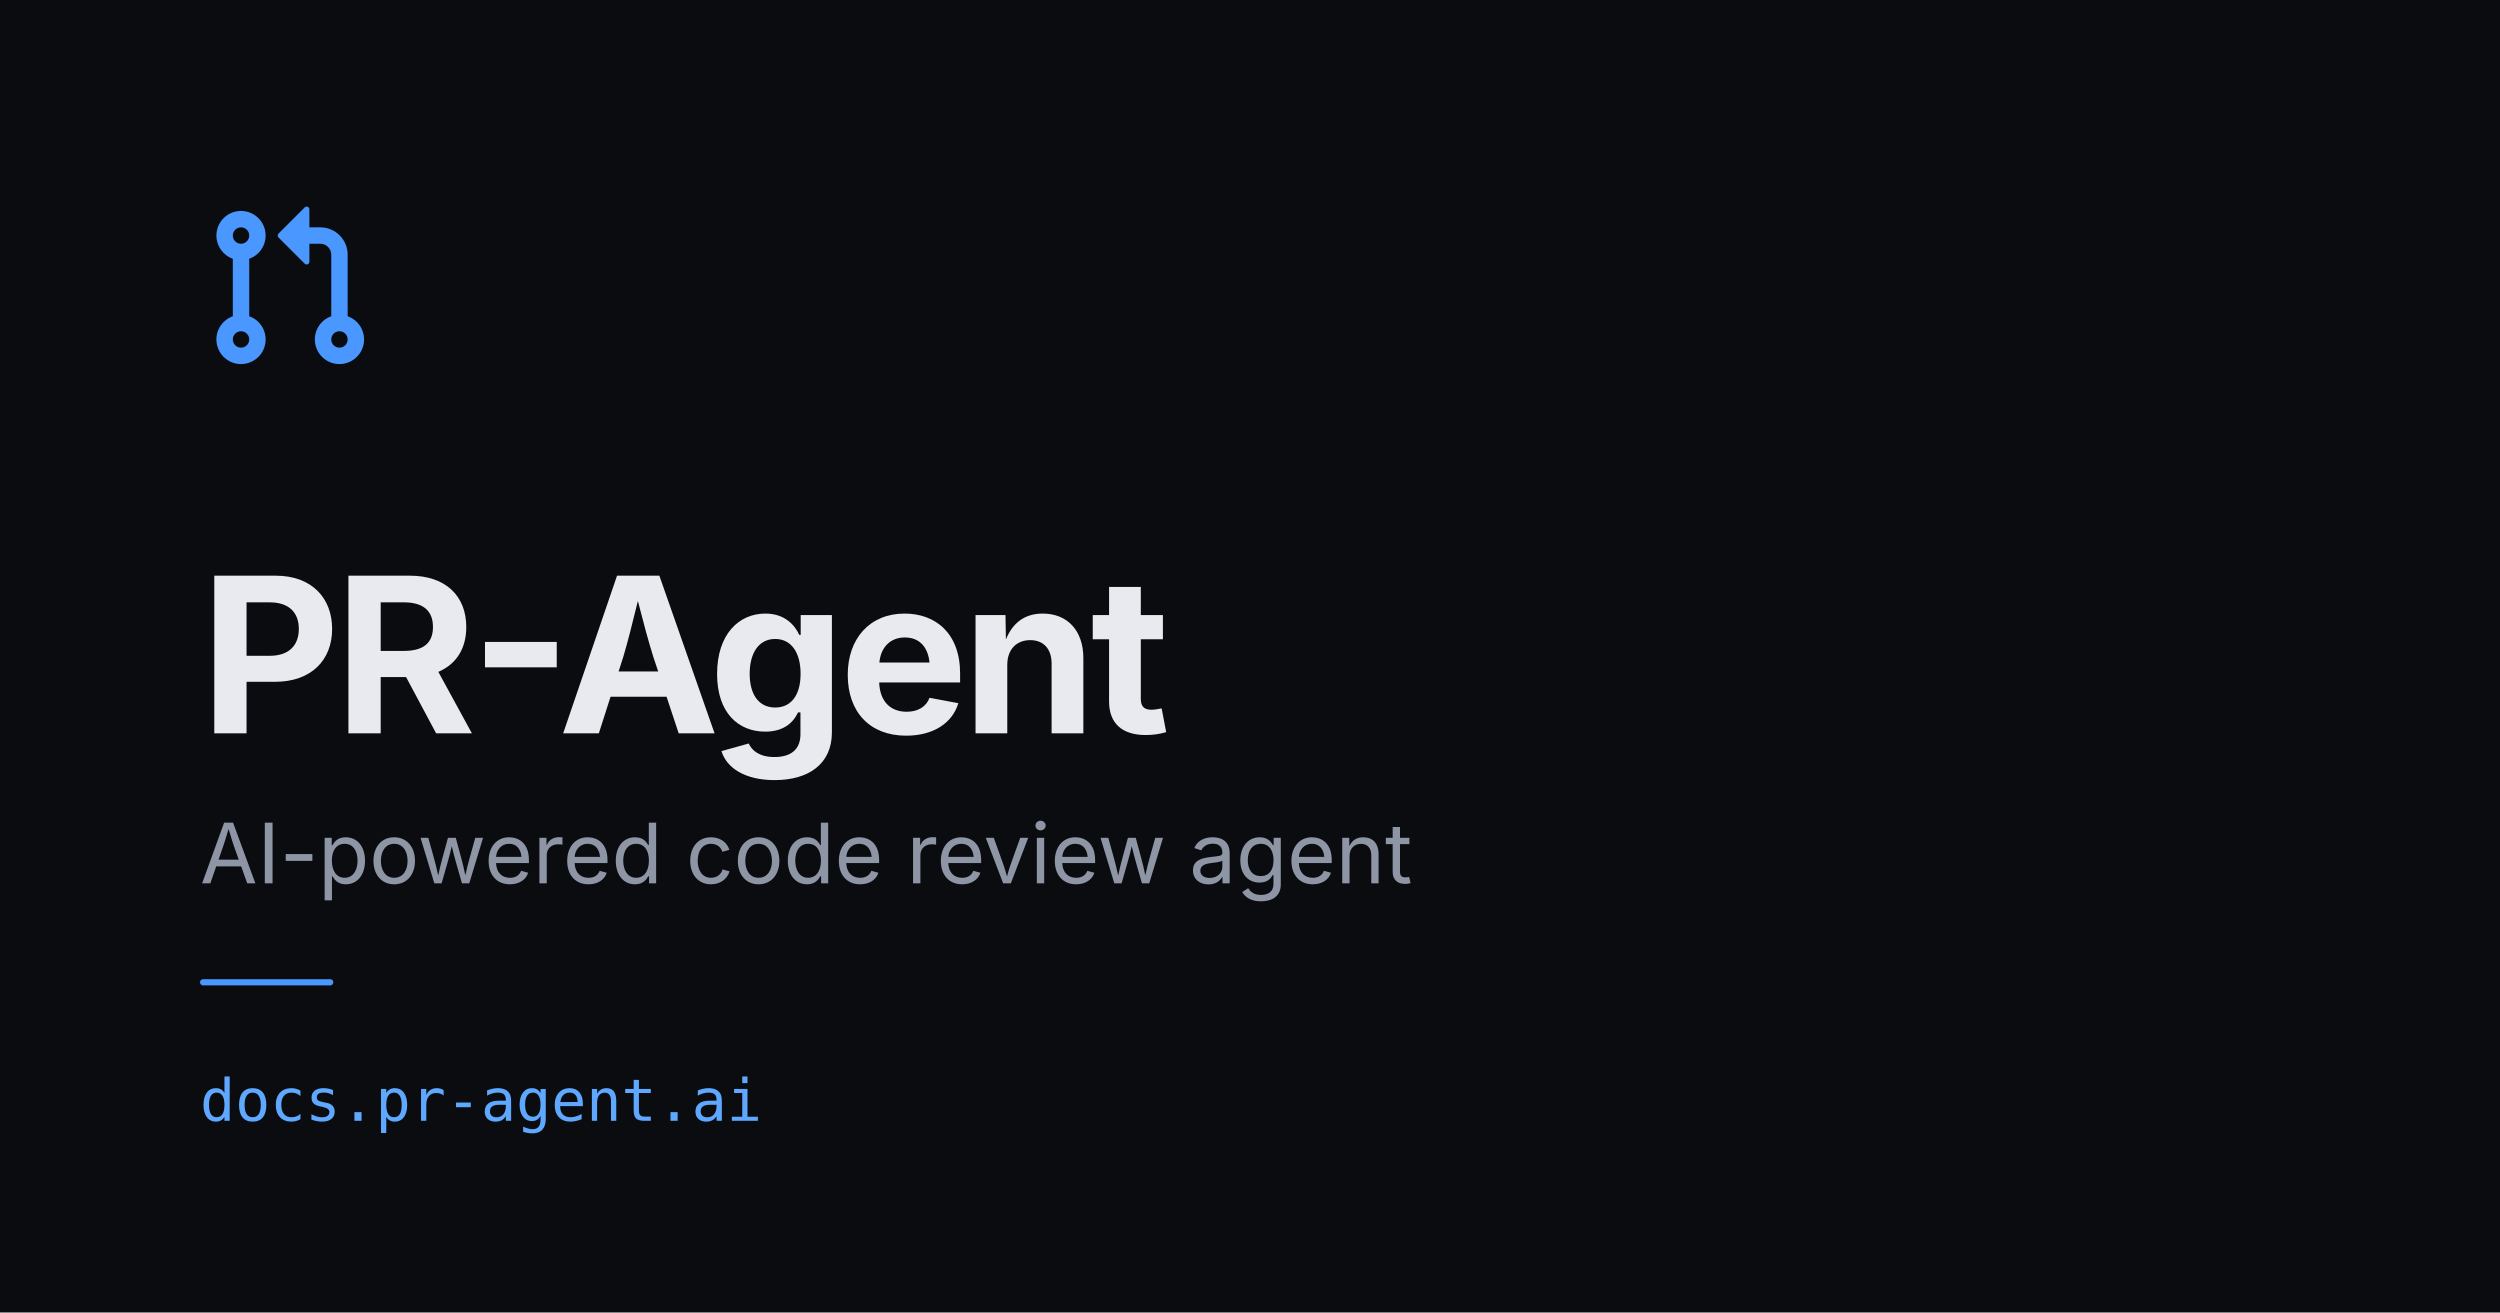
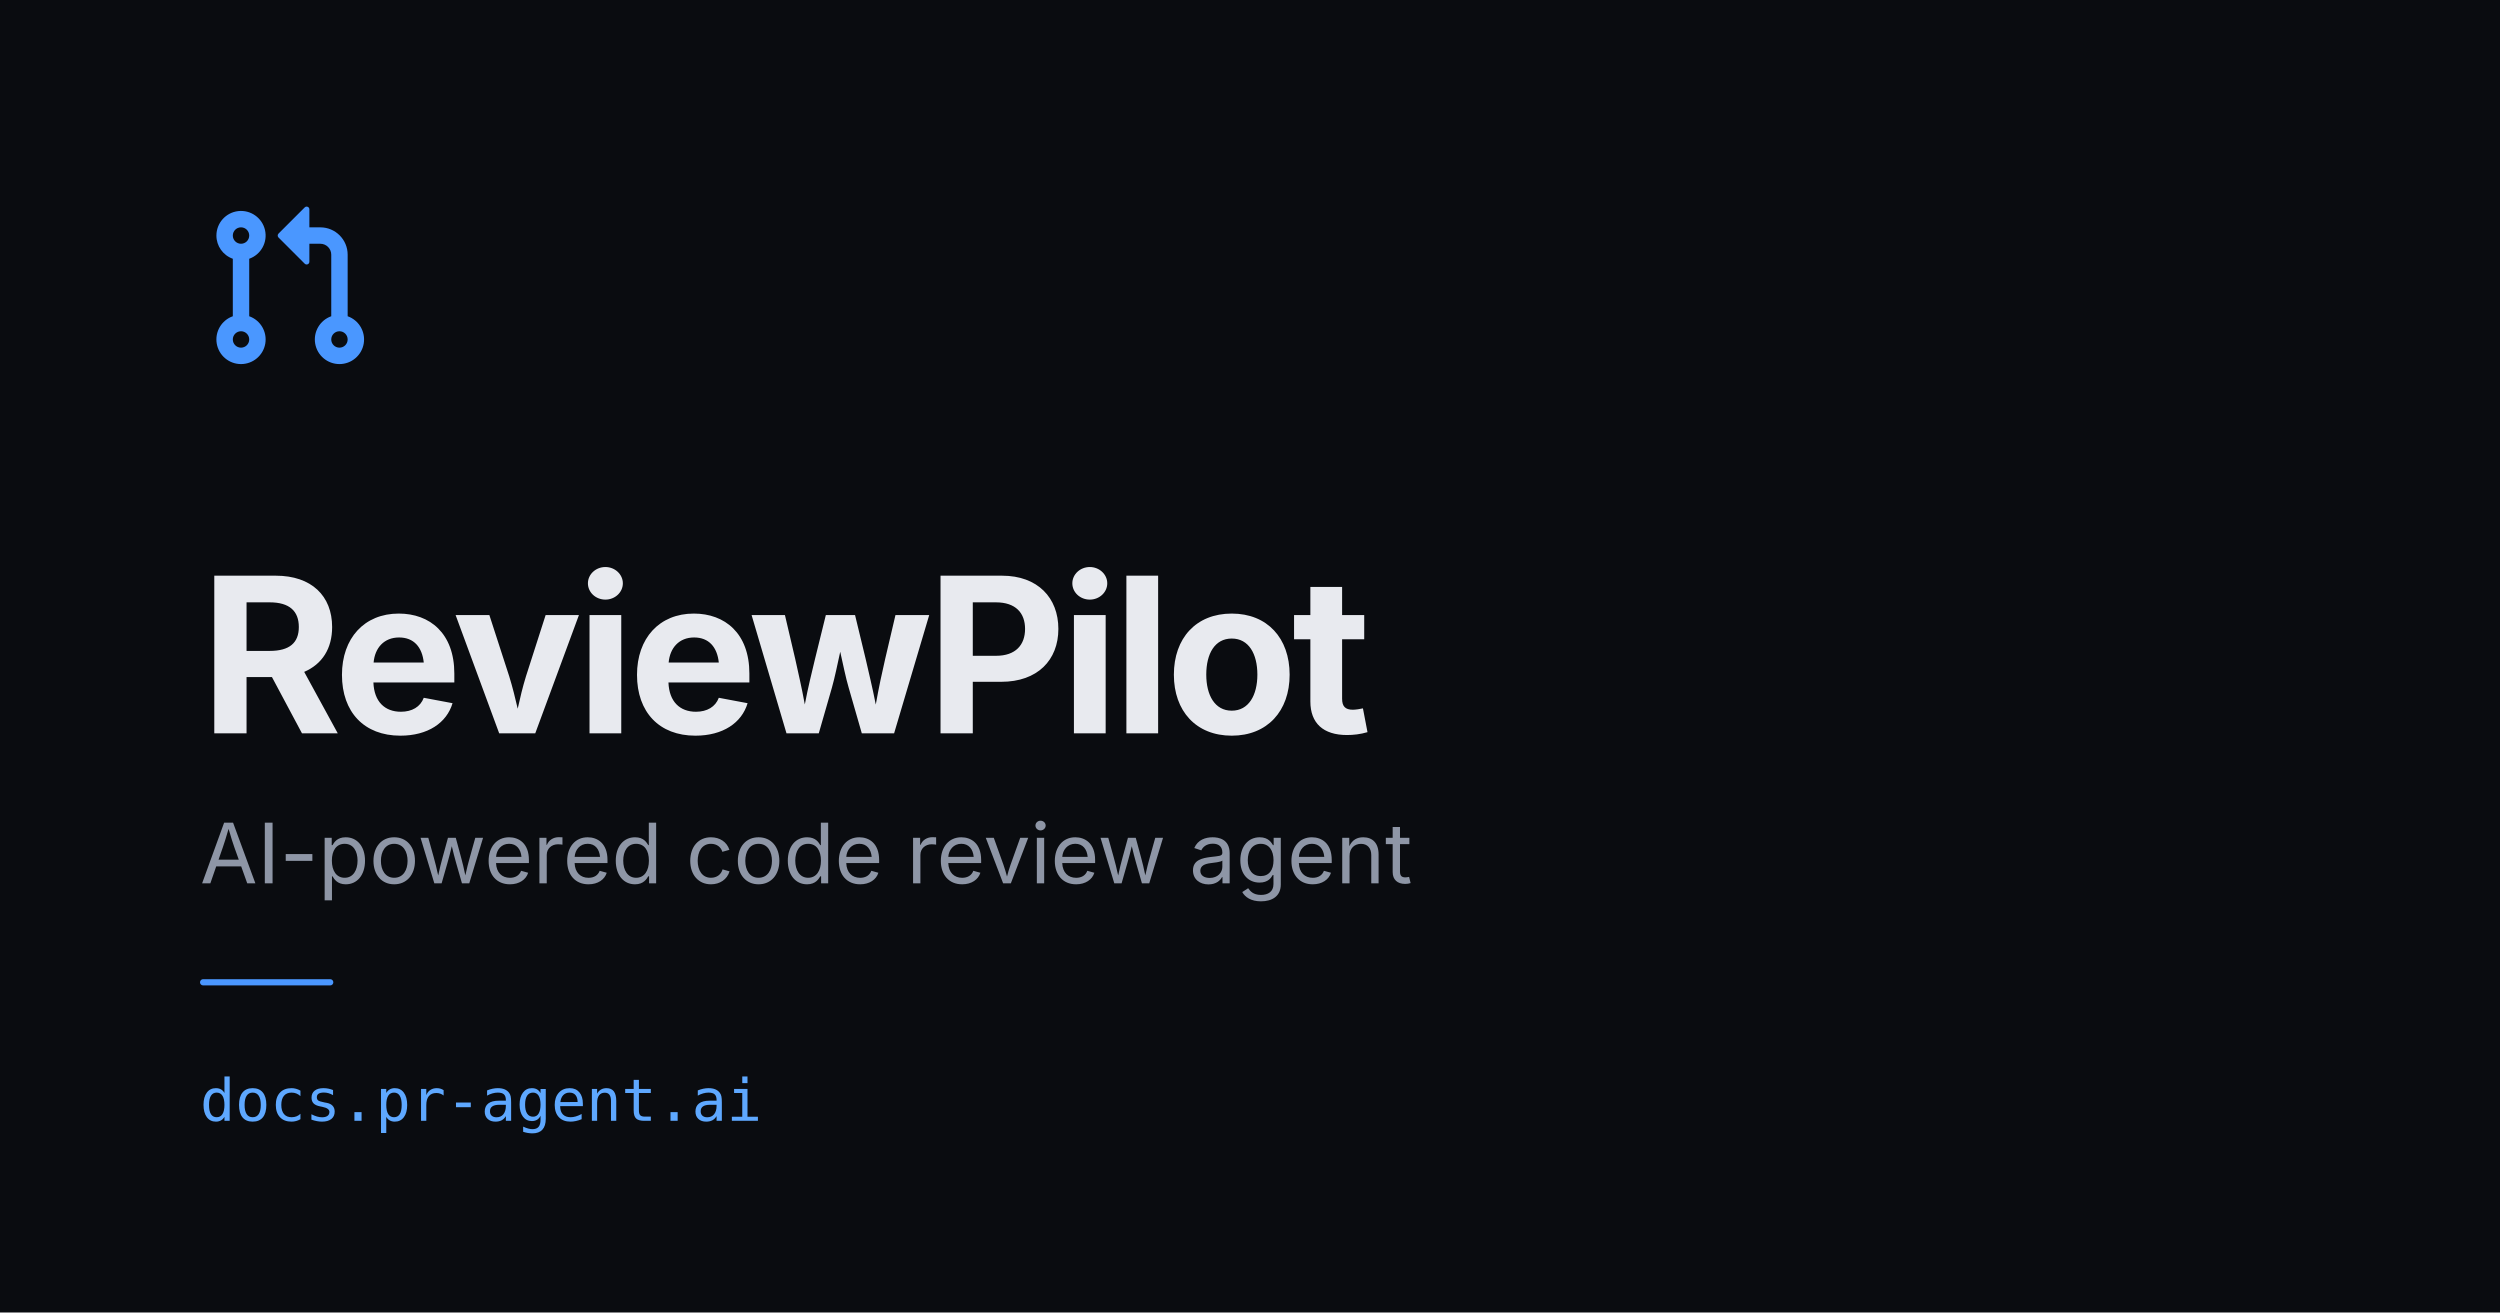
<svg xmlns="http://www.w3.org/2000/svg" width="1200" height="630" viewBox="0 0 1200 630">
  <rect width="1200" height="630" fill="#0a0c10" />
  <g transform="translate(96,96) scale(5.25)" fill="#4a97ff">
    <path d="M1.5 3.25a2.25 2.25 0 1 1 3 2.122v5.256a2.251 2.251 0 1 1-1.5 0V5.372A2.25 2.25 0 0 1 1.5 3.25Zm5.677-.177L9.573.677A.25.25 0 0 1 10 .854V2.5h1A2.5 2.5 0 0 1 13.5 5v5.628a2.251 2.251 0 1 1-1.5 0V5a1 1 0 0 0-1-1h-1v1.646a.25.25 0 0 1-.427.177L7.177 3.427a.25.25 0 0 1 0-.354ZM3.75 2.5a.75.75 0 1 0 0 1.5.75.75 0 0 0 0-1.5Zm0 9.5a.75.75 0 1 0 0 1.5.75.75 0 0 0 0-1.5Zm8.25.75a.75.75 0 1 0 1.5 0 .75.75 0 0 0-1.5 0Z" />
  </g>
-   <text x="96" y="352" font-family="Inter, -apple-system, BlinkMacSystemFont, 'Segoe UI', Helvetica, Arial, sans-serif" font-size="104" font-weight="700" fill="#e8eaef" letter-spacing="-3">PR-Agent</text>
+   <text x="96" y="352" font-family="Inter, -apple-system, BlinkMacSystemFont, 'Segoe UI', Helvetica, Arial, sans-serif" font-size="104" font-weight="700" fill="#e8eaef" letter-spacing="-3">ReviewPilot</text>
  <text x="96" y="424" font-family="Inter, -apple-system, BlinkMacSystemFont, 'Segoe UI', Helvetica, Arial, sans-serif" font-size="40" font-weight="400" fill="#8e96a6">AI-powered code review agent</text>
  <rect x="96" y="470" width="64" height="3" rx="1.5" fill="#4a97ff" />
  <text x="96" y="538" font-family="ui-monospace, SFMono-Regular, Menlo, Consolas, monospace" font-size="28" font-weight="500" fill="#5ea8ff">docs.pr-agent.ai</text>
</svg>
